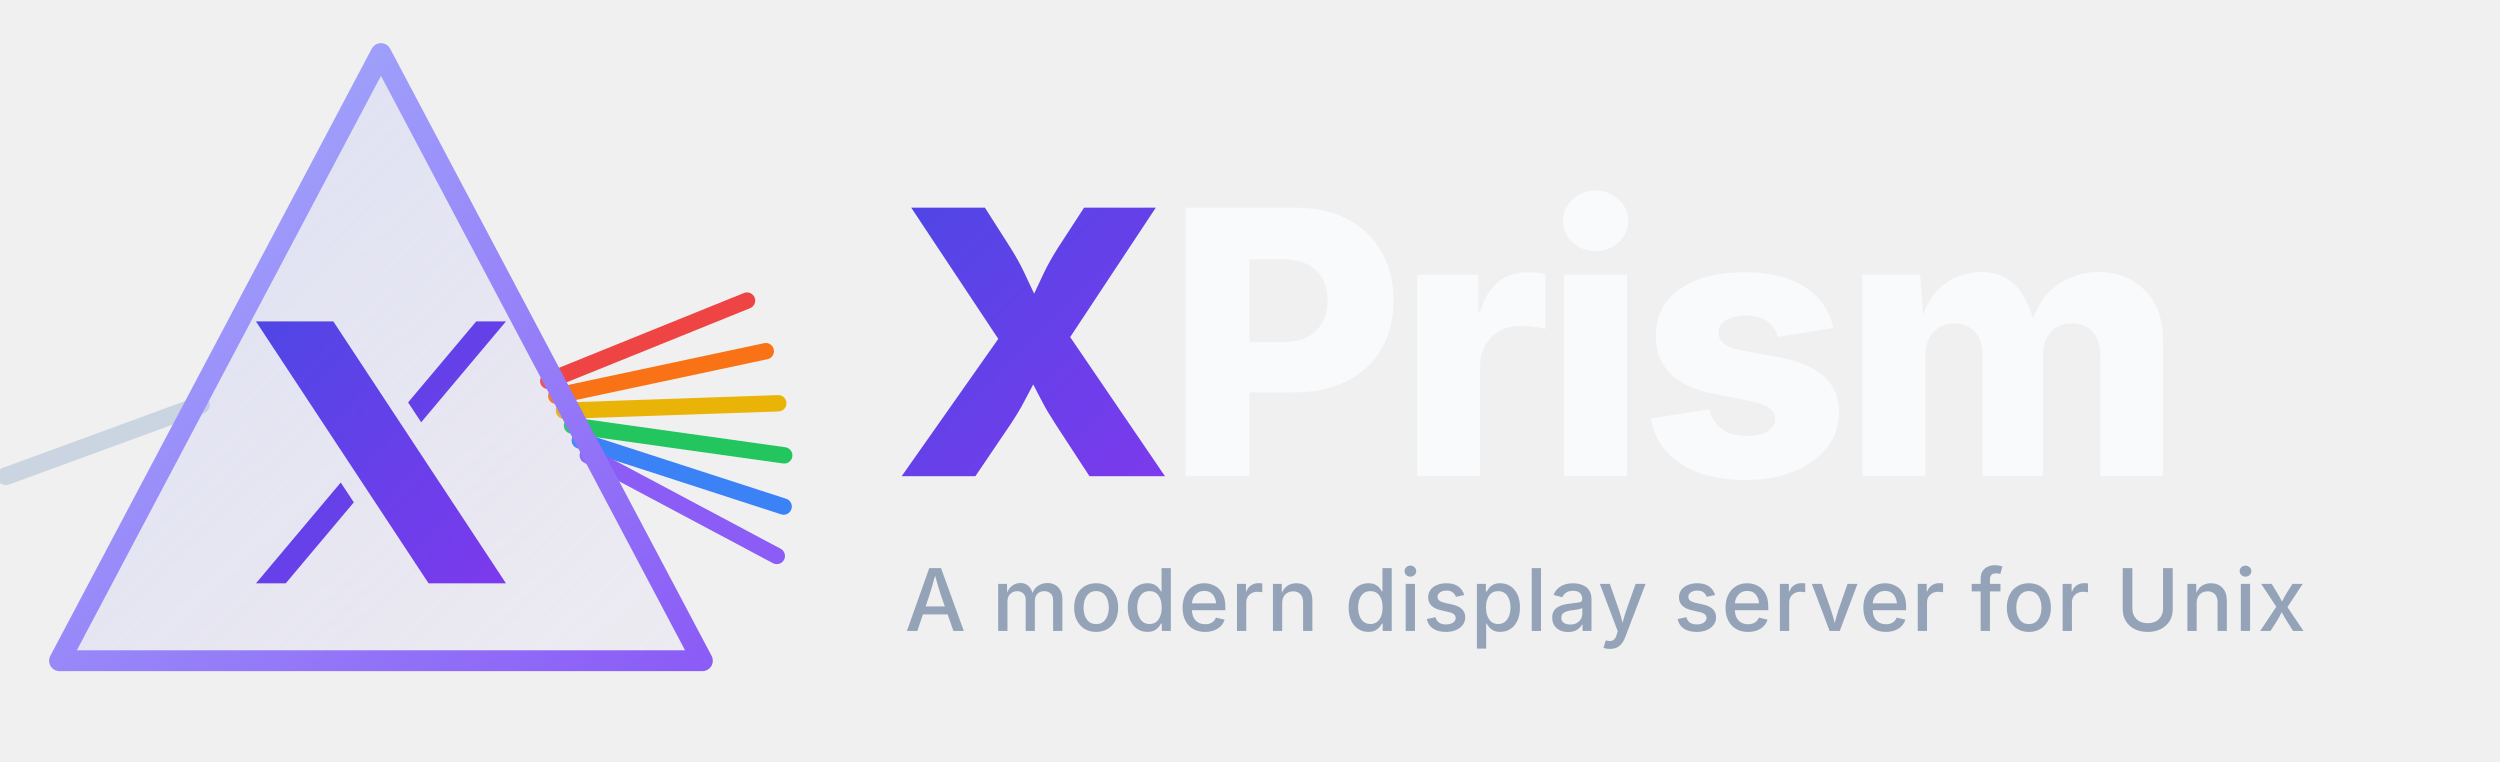
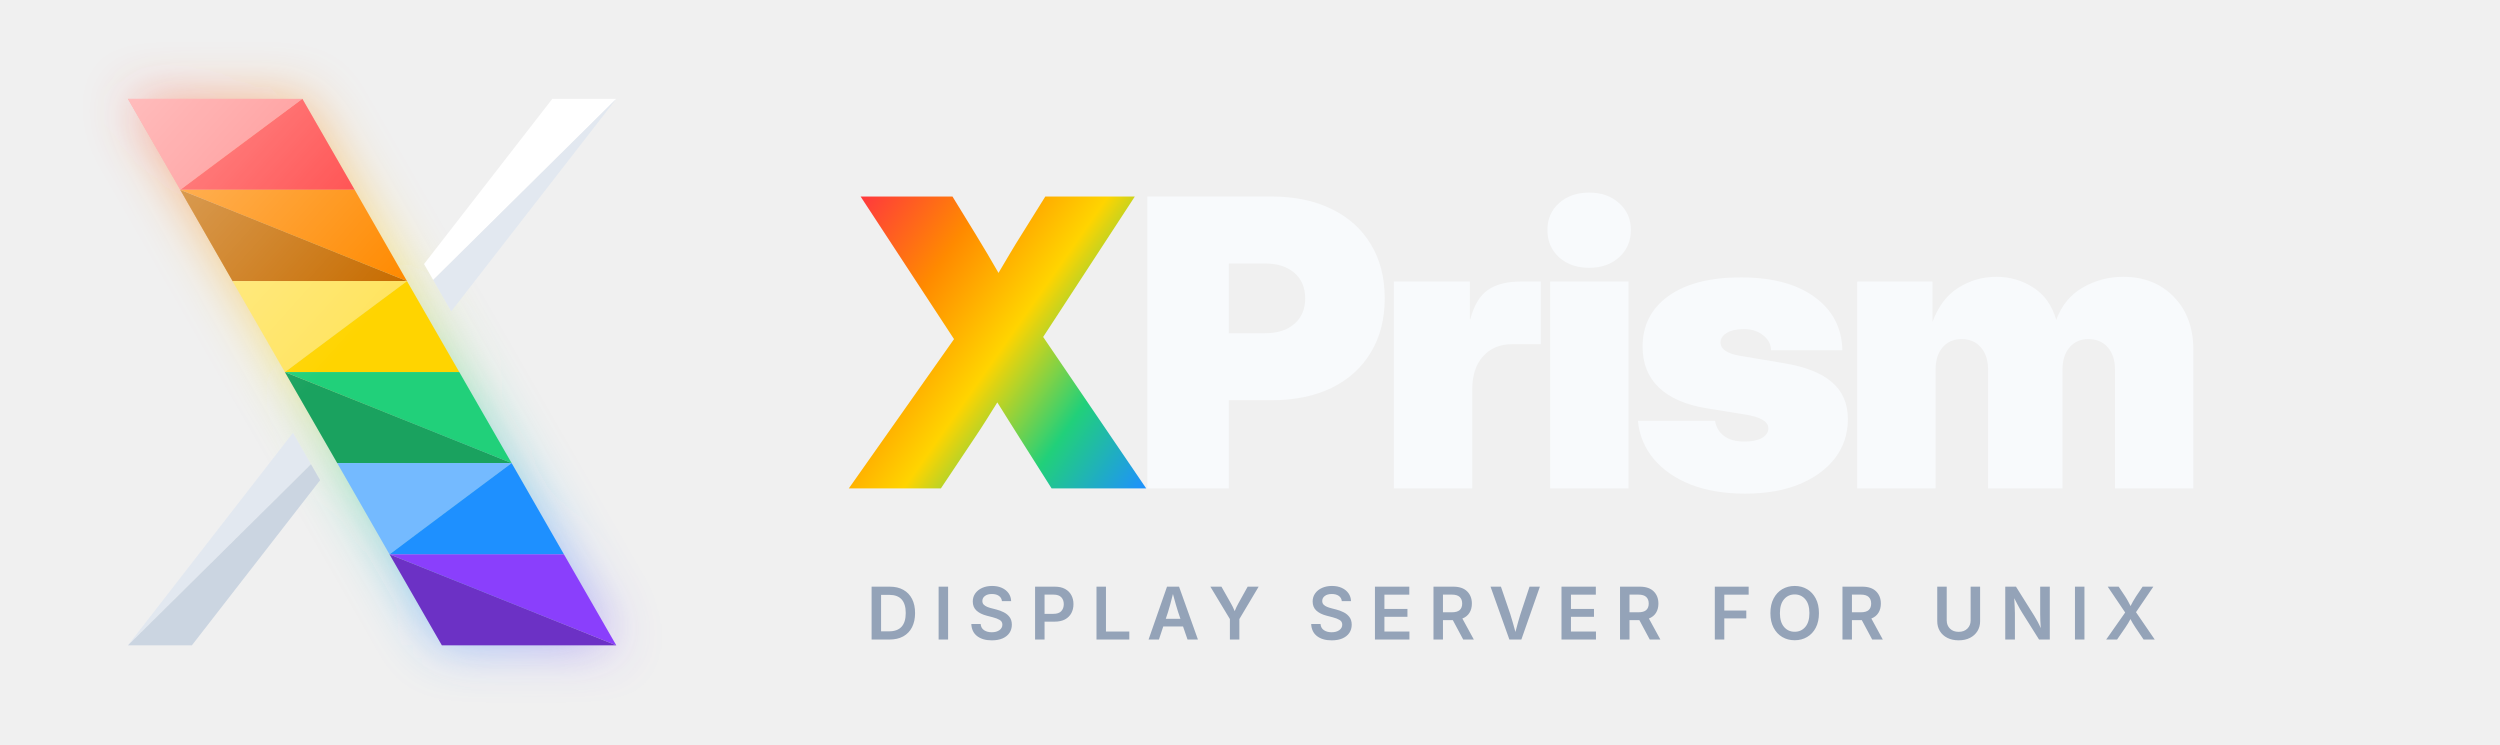
- <svg xmlns="http://www.w3.org/2000/svg" viewBox="0 0 840 256" width="840" height="256" version="1.1" id="svg14">
-   <defs id="defs6">
-     <linearGradient id="glass" x1="0" y1="0" x2="1" y2="1">
-       <stop offset="0" stop-color="#a5b4fc" stop-opacity="0.28" id="stop1" />
-       <stop offset="1" stop-color="#c4b5fd" stop-opacity="0.08" id="stop2" />
+ <svg xmlns="http://www.w3.org/2000/svg" viewBox="0 0 860 256" width="860" height="256" version="1.1" id="svg31">
+   <defs id="defs8">
+     <mask id="cutw">
+       <rect x="-10" y="-10" width="280" height="280" fill="#fff" id="rect1" />
+       <polygon points="44.0,34.0 104.0,34.0 212.0,222.0 152.0,222.0" fill="#000" stroke="#000" stroke-width="16" stroke-linejoin="round" id="polygon1" />
+     </mask>
+     <linearGradient id="sheenw" x1="0" y1="0" x2="1" y2="1">
+       <stop offset="0" stop-color="#fff" stop-opacity="0.45" id="stop1" />
+       <stop offset="0.45" stop-color="#fff" stop-opacity="0" id="stop2" />
    </linearGradient>
-     <linearGradient id="edge" x1="0" y1="0" x2="1" y2="1">
-       <stop offset="0" stop-color="#a5b4fc" id="stop3" />
-       <stop offset="1" stop-color="#8b5cf6" id="stop4" />
+     <filter id="gloww" x="-0.129" y="-0.115" width="1.257" height="1.23">
+       <feGaussianBlur stdDeviation="9" id="feGaussianBlur2" />
+     </filter>
+     <linearGradient id="specw" x1="44" y1="34" x2="212" y2="222" gradientUnits="userSpaceOnUse">
+       <stop offset="0.00" stop-color="#ff3b3b" id="stop3" />
+       <stop offset="0.20" stop-color="#ff8a00" id="stop4" />
+       <stop offset="0.40" stop-color="#ffd400" id="stop5" />
+       <stop offset="0.60" stop-color="#21d07a" id="stop6" />
+       <stop offset="0.80" stop-color="#1e90ff" id="stop7" />
+       <stop offset="1.00" stop-color="#8a3ffc" id="stop8" />
    </linearGradient>
-     <linearGradient id="ink" x1="0" y1="0" x2="1" y2="1">
-       <stop offset="0" stop-color="#4f46e5" id="stop5" />
-       <stop offset="1" stop-color="#7c3aed" id="stop6" />
+   </defs>
+   <polygon points="44.0,34.0 104.0,34.0 212.0,222.0 152.0,222.0" fill="url(#specw)" opacity="0.45" filter="url(#gloww)" id="polygon8" />
+   <g mask="url(#cutw)" id="g12">
+     <polygon points="190.0,34.0 212.0,34.0 117.0,128.0" fill="#ffffff" id="polygon9" />
+     <polygon points="212.0,34.0 139.0,128.0 117.0,128.0" fill="#e2e8f0" id="polygon10" />
+     <polygon points="117.0,128.0 139.0,128.0 44.0,222.0" fill="#e2e8f0" id="polygon11" />
+     <polygon points="139.0,128.0 66.0,222.0 44.0,222.0" fill="#cbd5e1" id="polygon12" />
+   </g>
+   <g id="g24">
+     <polygon points="44.0,34.0 104.0,34.0 62.0,65.3" fill="#ff8585" id="polygon13" />
+     <polygon points="104.0,34.0 122.0,65.3 62.0,65.3" fill="#ff3b3b" id="polygon14" />
+     <polygon points="62.0,65.3 122.0,65.3 140.0,96.7" fill="#ff8a00" id="polygon15" />
+     <polygon points="62.0,65.3 140.0,96.7 80.0,96.7" fill="#c76c00" id="polygon16" />
+     <polygon points="80.0,96.7 140.0,96.7 98.0,128.0" fill="#ffe461" id="polygon17" />
+     <polygon points="140.0,96.7 158.0,128.0 98.0,128.0" fill="#ffd400" id="polygon18" />
+     <polygon points="98.0,128.0 158.0,128.0 176.0,159.3" fill="#21d07a" id="polygon19" />
+     <polygon points="98.0,128.0 176.0,159.3 116.0,159.3" fill="#1aa25f" id="polygon20" />
+     <polygon points="116.0,159.3 176.0,159.3 134.0,190.7" fill="#74baff" id="polygon21" />
+     <polygon points="176.0,159.3 194.0,190.7 134.0,190.7" fill="#1e90ff" id="polygon22" />
+     <polygon points="134.0,190.7 194.0,190.7 212.0,222.0" fill="#8a3ffc" id="polygon23" />
+     <polygon points="134.0,190.7 212.0,222.0 152.0,222.0" fill="#6c31c5" id="polygon24" />
+   </g>
+   <polygon points="44.0,34.0 104.0,34.0 212.0,222.0 152.0,222.0" fill="url(#sheenw)" id="polygon25" />
+   <defs id="defs30">
+     <linearGradient id="wm" x1="296" y1="70" x2="436" y2="168" gradientUnits="userSpaceOnUse">
+       <stop offset="0.00" stop-color="#ff3b3b" id="stop25" />
+       <stop offset="0.20" stop-color="#ff8a00" id="stop26" />
+       <stop offset="0.40" stop-color="#ffd400" id="stop27" />
+       <stop offset="0.60" stop-color="#21d07a" id="stop28" />
+       <stop offset="0.80" stop-color="#1e90ff" id="stop29" />
+       <stop offset="1.00" stop-color="#8a3ffc" id="stop30" />
    </linearGradient>
-     <mask id="cut">
-       <rect width="264" height="256" fill="#fff" id="rect6" />
-       <polygon points="86,108 112,108 170,196 144,196" fill="#000" stroke="#000" stroke-width="12" stroke-linejoin="round" id="polygon6" />
-     </mask>
  </defs>
-   <line x1="2" y1="160" x2="67.5" y2="136" stroke="#cbd5e1" stroke-width="6" stroke-linecap="round" id="line6" />
-   <g stroke-linecap="round" stroke-width="5.5" id="g12">
-     <line x1="184.2" y1="128.0" x2="251.0" y2="101.0" stroke="#ef4444" id="line7" />
-     <line x1="186.9" y1="133.0" x2="257.3" y2="118.0" stroke="#f97316" id="line8" />
-     <line x1="189.5" y1="138.0" x2="261.5" y2="135.5" stroke="#eab308" id="line9" />
-     <line x1="192.2" y1="143.0" x2="263.5" y2="153.0" stroke="#22c55e" id="line10" />
-     <line x1="194.8" y1="148.0" x2="263.3" y2="170.2" stroke="#3b82f6" id="line11" />
-     <line x1="197.5" y1="153.0" x2="261.0" y2="186.8" stroke="#8b5cf6" id="line12" />
+   <g id="text30" style="font-weight:900;font-size:138px;font-family:'Inter Display';letter-spacing:-5;fill:#f8fafc" aria-label="XPrism">
+     <path style="fill:url(#wm)" d="m 292,168 36.185,-51.346 -32.142,-49.055 h 31.603 l 8.019,13.072 q 2.021,3.302 3.976,6.604 1.954,3.302 3.841,6.604 1.954,-3.302 3.908,-6.604 1.954,-3.302 4.043,-6.604 l 8.153,-13.072 h 30.794 L 358.844,115.913 394.287,168 h -32.546 L 350.825,150.75 q -1.954,-3.1 -3.908,-6.199 -1.887,-3.1 -3.841,-6.132 -1.887,3.032 -3.841,6.132 -1.954,3.1 -4.043,6.199 L 323.67,168 Z" id="path31" />
+     <path d="M 394.678,168 V 67.6 h 42.653 q 11.994,0 20.754,4.312 8.76,4.245 13.477,12.129 4.784,7.816 4.784,18.598 0,10.714 -4.784,18.598 -4.717,7.884 -13.477,12.196 -8.76,4.245 -20.754,4.245 H 422.709 V 168 Z m 28.031,-53.367 h 12.533 q 6.334,0 10.04,-3.234 3.706,-3.234 3.706,-8.76 0,-5.525 -3.706,-8.76 -3.706,-3.234 -10.04,-3.234 H 422.709 Z M 479.499,168 V 96.844 h 26.145 v 12.938 h 0.135 q 1.954,-7.21 6.064,-10.04 4.11,-2.897 11.455,-2.897 h 6.738 v 21.562 h -9.838 q -6.334,0 -10.04,4.178 -3.706,4.178 -3.706,11.32 V 168 Z m 53.758,0 V 96.844 h 26.953 V 168 Z m 13.409,-75.873 q -6.334,0 -10.377,-3.639 -3.976,-3.639 -3.976,-9.366 0,-5.66 3.976,-9.231 4.043,-3.639 10.377,-3.639 6.334,0 10.31,3.639 4.043,3.571 4.043,9.231 0,5.728 -4.043,9.366 Q 553,92.127 546.666,92.127 Z m 53.69,77.692 q -10.579,0 -18.665,-3.1 -8.019,-3.167 -12.803,-8.827 -4.717,-5.66 -5.458,-13.14 h 26.549 q 0.472,3.167 3.032,5.188 2.628,1.954 6.94,1.954 3.976,0 6.132,-1.213 2.224,-1.28 2.224,-3.369 0,-3.437 -7.951,-4.717 l -13.342,-2.156 q -10.714,-1.752 -16.374,-7.143 -5.593,-5.391 -5.593,-14.016 0,-11.051 8.895,-17.452 8.962,-6.401 24.932,-6.401 16.105,0 25.336,6.738 9.299,6.738 9.568,18.328 h -24.527 q -0.067,-3.1 -2.763,-5.188 -2.628,-2.089 -6.536,-2.089 -3.908,0 -5.997,1.348 -2.089,1.28 -2.089,3.234 0,3.437 6.604,4.582 l 15.229,2.561 q 11.253,1.887 16.576,6.604 5.391,4.649 5.391,12.668 0,7.547 -4.38,13.342 -4.38,5.728 -12.331,9.029 -7.951,3.234 -18.598,3.234 z M 638.886,168 V 96.844 h 25.875 v 13.948 q 2.965,-8.086 8.895,-11.792 5.997,-3.773 13.072,-3.773 7.075,0 12.735,3.706 5.728,3.639 7.884,11.118 2.695,-7.412 9.097,-11.118 6.401,-3.706 13.948,-3.706 10.714,0 17.385,6.873 6.738,6.873 6.738,18.328 V 168 h -26.953 v -40.834 q 0,-4.852 -2.493,-7.682 -2.493,-2.83 -6.671,-2.83 -4.043,0 -6.469,2.83 -2.426,2.83 -2.426,7.682 V 168 h -25.605 v -40.834 q 0,-4.852 -2.493,-7.682 -2.426,-2.83 -6.604,-2.83 -4.11,0 -6.536,2.83 -2.426,2.83 -2.426,7.682 V 168 Z" id="path32" />
  </g>
-   <path d="M128 18 L236 222 L20 222 Z" fill="url(#glass)" stroke="url(#edge)" stroke-width="7" stroke-linejoin="round" id="path12" />
-   <polygon points="160,108 170,108 96,196 86,196" fill="url(#ink)" mask="url(#cut)" id="polygon12" />
-   <polygon points="86,108 112,108 170,196 144,196" fill="url(#ink)" id="polygon13" />
-   <g id="text13" style="font-weight:800;font-size:124px;font-family:Inter;letter-spacing:-3;fill:#f8fafc" aria-label="XPrism">
-     <path style="fill:url(#ink)" d="m 302.967,160 32.453,-46.137 -29.244,-44.078 h 24.764 l 8.598,13.502 q 2.785,4.42 4.541,8.174 1.816,3.754 3.391,7.205 1.574,-3.451 3.391,-7.205 1.816,-3.754 4.602,-8.174 l 8.779,-13.502 h 24.098 L 359.578,113.258 391.426,160 h -25.369 l -11.262,-17.256 q -3.027,-4.662 -4.541,-7.629 -1.514,-2.967 -3.088,-5.934 -1.574,2.906 -3.148,5.934 -1.514,2.967 -4.602,7.629 L 327.73,160 Z" id="path14" />
-     <path d="M 398.416,160 V 69.785 h 36.934 q 10.172,0 17.559,3.936 7.387,3.936 11.322,10.959 3.996,7.023 3.996,16.287 0,9.324 -4.057,16.287 -4.057,6.902 -11.564,10.777 -7.508,3.814 -17.861,3.814 H 419.789 V 160 Z m 21.373,-45.047 h 11.08 q 7.508,0 11.322,-3.814 3.875,-3.875 3.875,-10.172 0,-6.357 -3.875,-10.111 -3.875,-3.754 -11.383,-3.754 H 419.789 Z M 476.186,160 V 92.309 h 20.525 v 12.352 h 0.727 q 1.816,-6.66 5.994,-9.93 4.238,-3.27 9.809,-3.27 3.088,0 5.994,0.727 v 18.406 q -1.514,-0.545 -3.996,-0.787 -2.422,-0.303 -4.359,-0.303 -5.873,0 -9.748,3.754 -3.814,3.754 -3.814,9.809 V 160 Z m 49.373,0 V 92.309 h 21.131 V 160 Z m 10.535,-75.623 q -4.48,0 -7.689,-2.967 -3.209,-2.967 -3.209,-7.205 0,-4.238 3.209,-7.205 3.209,-2.967 7.689,-2.967 4.541,0 7.75,2.967 3.209,2.967 3.209,7.205 0,4.238 -3.209,7.205 -3.209,2.967 -7.75,2.967 z m 50.1,76.895 q -13.018,0 -21.434,-5.449 -8.355,-5.51 -10.111,-15.197 l 19.617,-3.088 q 1.271,4.42 4.299,6.66 3.027,2.24 8.416,2.24 4.42,0 6.963,-1.514 2.543,-1.574 2.543,-4.117 0,-4.42 -8.295,-6.055 l -11.807,-2.301 q -20.041,-3.814 -20.041,-19.496 0,-10.111 8.053,-15.803 8.113,-5.691 21.736,-5.691 12.715,0 20.404,5.025 7.689,5.025 9.445,13.744 l -18.648,2.967 q -2.059,-7.205 -10.838,-7.205 -3.814,0 -6.479,1.574 -2.604,1.514 -2.604,4.117 0,2.059 1.635,3.633 1.635,1.514 5.994,2.361 L 598,120.1 q 19.92,3.754 19.92,18.285 0,6.963 -4.117,12.109 -4.057,5.146 -11.201,7.992 -7.145,2.785 -16.408,2.785 z M 625.758,160 V 92.309 h 19.436 L 646.162,105.75 q 2.785,-7.629 8.053,-10.959 5.328,-3.391 11.443,-3.391 6.418,0 10.656,3.693 4.299,3.693 6.781,11.988 3.088,-8.355 9.082,-11.988 6.055,-3.693 12.896,-3.693 9.506,0 15.561,6.115 6.115,6.115 6.115,16.832 V 160 h -21.07 v -40.869 q 0,-5.146 -2.725,-7.811 -2.664,-2.664 -6.842,-2.664 -4.48,0 -7.084,2.967 -2.604,2.906 -2.604,7.75 V 160 h -20.283 v -41.172 q 0,-4.662 -2.664,-7.387 -2.604,-2.785 -6.781,-2.785 -4.299,0 -7.084,2.906 -2.725,2.906 -2.725,8.234 V 160 Z" id="path15" />
-   </g>
-   <path d="m 304.722,212 7.505,-21.099 h 3.965 L 323.838,212 h -3.498 l -1.94,-5.565 h -8.298 L 308.22,212 Z m 6.301,-8.255 h 6.429 l -1.218,-3.483 q -0.425,-1.26 -0.92,-2.917 -0.496,-1.671 -1.119,-3.908 -0.623,2.266 -1.119,3.951 -0.481,1.671 -0.878,2.875 z M 335.388,212 v -15.831 h 2.959 l 0.071,2.959 q 0.609,-1.643 1.827,-2.436 1.218,-0.793 2.634,-0.793 1.543,0 2.563,0.878 1.02,0.878 1.487,2.45 0.595,-1.6 1.954,-2.464 1.374,-0.864 3.059,-0.864 1.402,0 2.535,0.609 1.133,0.609 1.798,1.812 0.68,1.204 0.68,3.002 V 212 h -3.115 v -10.365 q 0,-1.586 -0.892,-2.294 -0.878,-0.708 -2.082,-0.708 -1.473,0 -2.322,0.906 -0.835,0.906 -0.835,2.322 V 212 h -3.073 v -10.563 q 0,-1.274 -0.821,-2.039 -0.807,-0.765 -2.067,-0.765 -1.303,0 -2.28,0.906 -0.963,0.892 -0.963,2.62 V 212 Z m 32.913,0.326 q -2.223,0 -3.894,-1.02 -1.657,-1.02 -2.577,-2.846 -0.92,-1.841 -0.92,-4.291 0,-2.464 0.92,-4.305 0.92,-1.855 2.577,-2.875 1.671,-1.02 3.894,-1.02 2.237,0 3.894,1.02 1.671,1.02 2.591,2.875 0.92,1.841 0.92,4.305 0,2.45 -0.92,4.291 -0.92,1.827 -2.591,2.846 -1.657,1.02 -3.894,1.02 z m 0,-2.634 q 1.444,0 2.379,-0.75 0.949,-0.765 1.402,-2.011 0.467,-1.26 0.467,-2.761 0,-1.515 -0.467,-2.775 -0.453,-1.274 -1.402,-2.025 -0.935,-0.765 -2.379,-0.765 -1.43,0 -2.365,0.765 -0.935,0.75 -1.402,2.025 -0.453,1.26 -0.453,2.775 0,1.501 0.453,2.761 0.467,1.246 1.402,2.011 0.935,0.75 2.365,0.75 z m 17.251,2.62 q -1.926,0 -3.427,-0.977 -1.487,-0.977 -2.351,-2.818 -0.85,-1.841 -0.85,-4.39 0,-2.577 0.864,-4.404 0.864,-1.827 2.351,-2.79 1.501,-0.963 3.413,-0.963 1.473,0 2.379,0.496 0.906,0.481 1.402,1.147 0.51,0.651 0.779,1.133 h 0.17 v -7.845 h 3.115 V 212 h -3.03 v -2.478 h -0.255 q -0.283,0.51 -0.807,1.161 -0.51,0.651 -1.416,1.147 -0.906,0.481 -2.336,0.481 z m 0.68,-2.648 q 1.982,0 3.044,-1.543 1.062,-1.543 1.062,-4.021 0,-2.464 -1.048,-3.965 -1.048,-1.515 -3.059,-1.515 -1.374,0 -2.294,0.722 -0.906,0.722 -1.374,1.968 -0.453,1.232 -0.453,2.79 0,1.572 0.467,2.832 0.467,1.26 1.388,1.997 0.92,0.736 2.266,0.736 z m 18.682,2.662 q -2.336,0 -4.036,-1.005 -1.699,-1.005 -2.62,-2.832 -0.906,-1.827 -0.906,-4.291 0,-2.436 0.892,-4.291 0.906,-1.855 2.549,-2.889 1.643,-1.048 3.852,-1.048 1.798,0 3.413,0.807 1.628,0.793 2.634,2.549 1.02,1.742 1.02,4.602 v 1.104 h -11.229 q 0.085,2.294 1.303,3.512 1.218,1.204 3.158,1.204 1.303,0 2.237,-0.566 0.949,-0.566 1.359,-1.671 l 2.931,0.694 q -0.566,1.855 -2.294,2.988 -1.728,1.133 -4.262,1.133 z m -4.418,-9.615 h 8.128 q -0.17,-1.869 -1.175,-3.016 -0.991,-1.147 -2.79,-1.147 -1.869,0 -2.959,1.232 -1.076,1.218 -1.204,2.931 z M 415.623,212 v -15.831 h 3.016 v 2.549 h 0.17 q 0.425,-1.289 1.515,-2.025 1.104,-0.75 2.492,-0.75 0.297,0 0.68,0.028 0.396,0.028 0.637,0.057 v 2.974 q -0.17,-0.043 -0.651,-0.099 -0.481,-0.071 -0.977,-0.071 -1.628,0 -2.705,1.005 -1.062,0.991 -1.062,2.549 V 212 Z m 15.198,-9.374 V 212 h -3.115 v -15.831 h 2.974 l 0.014,3.044 q 0.736,-1.671 1.968,-2.45 1.246,-0.793 2.917,-0.793 2.421,0 3.894,1.529 1.487,1.515 1.487,4.446 V 212 h -3.115 v -9.671 q 0,-1.713 -0.892,-2.676 -0.892,-0.963 -2.45,-0.963 -1.586,0 -2.634,1.034 -1.048,1.02 -1.048,2.903 z m 28.952,9.686 q -1.926,0 -3.427,-0.977 -1.487,-0.977 -2.351,-2.818 -0.85,-1.841 -0.85,-4.39 0,-2.577 0.864,-4.404 0.864,-1.827 2.351,-2.79 1.501,-0.963 3.413,-0.963 1.473,0 2.379,0.496 0.906,0.481 1.402,1.147 0.51,0.651 0.779,1.133 h 0.17 v -7.845 h 3.115 V 212 h -3.03 v -2.478 h -0.255 q -0.283,0.51 -0.807,1.161 -0.51,0.651 -1.416,1.147 -0.906,0.481 -2.336,0.481 z m 0.68,-2.648 q 1.982,0 3.044,-1.543 1.062,-1.543 1.062,-4.021 0,-2.464 -1.048,-3.965 -1.048,-1.515 -3.059,-1.515 -1.374,0 -2.294,0.722 -0.906,0.722 -1.374,1.968 -0.453,1.232 -0.453,2.79 0,1.572 0.467,2.832 0.467,1.26 1.388,1.997 0.92,0.736 2.266,0.736 z M 472.309,212 v -15.831 h 3.115 V 212 Z m 1.572,-18.252 q -0.807,0 -1.388,-0.538 -0.566,-0.538 -0.566,-1.303 0,-0.779 0.566,-1.317 0.581,-0.538 1.388,-0.538 0.807,0 1.388,0.538 0.581,0.538 0.581,1.317 0,0.765 -0.581,1.303 -0.581,0.538 -1.388,0.538 z m 11.913,18.578 q -2.577,0 -4.276,-1.104 -1.685,-1.119 -2.11,-3.229 l 2.931,-0.609 q 0.637,2.421 3.483,2.421 1.515,0 2.393,-0.623 0.892,-0.637 0.892,-1.515 0,-1.501 -2.223,-1.997 l -2.662,-0.609 q -4.361,-0.977 -4.361,-4.375 0,-1.416 0.779,-2.478 0.793,-1.062 2.167,-1.643 1.388,-0.595 3.186,-0.595 2.563,0 4.021,1.105 1.458,1.09 1.968,2.846 l -2.79,0.609 q -0.297,-0.835 -1.034,-1.458 -0.736,-0.637 -2.138,-0.637 -1.289,0 -2.152,0.581 -0.864,0.581 -0.864,1.473 0,0.793 0.566,1.289 0.581,0.481 1.883,0.779 l 2.549,0.566 q 4.319,0.977 4.319,4.276 0,1.444 -0.835,2.563 -0.821,1.104 -2.294,1.742 -1.473,0.623 -3.398,0.623 z m 10.44,5.593 v -21.75 h 3.03 v 2.577 h 0.255 q 0.269,-0.481 0.765,-1.133 0.51,-0.666 1.416,-1.147 0.906,-0.496 2.393,-0.496 1.897,0 3.384,0.963 1.501,0.963 2.365,2.79 0.864,1.827 0.864,4.404 0,2.549 -0.85,4.39 -0.85,1.841 -2.351,2.818 -1.487,0.977 -3.413,0.977 -1.444,0 -2.351,-0.481 -0.906,-0.496 -1.43,-1.147 -0.51,-0.651 -0.793,-1.161 h -0.17 v 8.397 z m 7.165,-8.255 q 1.359,0 2.266,-0.736 0.92,-0.736 1.388,-1.997 0.467,-1.26 0.467,-2.832 0,-1.558 -0.467,-2.79 -0.453,-1.246 -1.374,-1.968 -0.906,-0.722 -2.28,-0.722 -2.011,0 -3.059,1.515 -1.048,1.501 -1.048,3.965 0,2.478 1.062,4.021 1.062,1.543 3.044,1.543 z m 14.377,-18.762 V 212 h -3.115 v -21.099 z m 9.124,21.453 q -1.515,0 -2.733,-0.552 -1.204,-0.566 -1.912,-1.643 -0.708,-1.076 -0.708,-2.634 0,-1.345 0.524,-2.209 0.524,-0.878 1.402,-1.374 0.878,-0.51 1.954,-0.765 1.09,-0.255 2.209,-0.382 2.096,-0.241 3.044,-0.411 0.949,-0.184 0.949,-1.02 v -0.085 q 0,-1.317 -0.779,-2.039 -0.765,-0.736 -2.251,-0.736 -1.558,0 -2.45,0.68 -0.892,0.68 -1.218,1.487 l -2.931,-0.765 q 0.538,-1.416 1.543,-2.28 1.005,-0.864 2.294,-1.26 1.303,-0.396 2.719,-0.396 0.949,0 2.025,0.227 1.076,0.227 2.025,0.821 0.949,0.581 1.543,1.671 0.595,1.09 0.595,2.804 V 212 h -3.016 v -2.167 h -0.156 q -0.467,0.935 -1.614,1.728 -1.133,0.793 -3.059,0.793 z m 0.694,-2.506 q 1.26,0 2.167,-0.496 0.906,-0.51 1.388,-1.317 0.496,-0.807 0.496,-1.742 v -2.025 q -0.227,0.227 -0.977,0.396 -0.736,0.156 -1.558,0.269 -0.821,0.113 -1.303,0.17 -1.317,0.184 -2.266,0.722 -0.935,0.524 -0.935,1.742 0,1.133 0.835,1.713 0.85,0.566 2.152,0.566 z m 11.177,7.845 0.765,-2.535 0.354,0.085 q 1.204,0.326 2.039,-0.085 0.85,-0.396 1.289,-1.926 l 0.34,-1.161 -6.018,-15.902 h 3.37 l 3.129,8.992 q 0.354,1.048 0.623,2.067 0.269,1.02 0.524,2.039 0.269,-1.02 0.552,-2.039 0.283,-1.034 0.651,-2.067 l 3.186,-8.992 h 3.342 l -6.882,18.026 q -0.722,1.897 -1.954,2.86 -1.218,0.977 -3.129,0.977 -0.736,0 -1.317,-0.113 -0.566,-0.099 -0.864,-0.227 z m 31.303,-5.367 q -2.577,0 -4.276,-1.104 -1.685,-1.119 -2.11,-3.229 l 2.931,-0.609 q 0.637,2.421 3.483,2.421 1.515,0 2.393,-0.623 0.892,-0.637 0.892,-1.515 0,-1.501 -2.223,-1.997 l -2.662,-0.609 q -4.361,-0.977 -4.361,-4.375 0,-1.416 0.779,-2.478 0.793,-1.062 2.167,-1.643 1.388,-0.595 3.186,-0.595 2.563,0 4.021,1.105 1.458,1.09 1.968,2.846 l -2.79,0.609 q -0.297,-0.835 -1.034,-1.458 -0.736,-0.637 -2.138,-0.637 -1.289,0 -2.152,0.581 -0.864,0.581 -0.864,1.473 0,0.793 0.566,1.289 0.581,0.481 1.883,0.779 l 2.549,0.566 q 4.319,0.977 4.319,4.276 0,1.444 -0.835,2.563 -0.821,1.104 -2.294,1.742 -1.473,0.623 -3.398,0.623 z m 17.266,0 q -2.336,0 -4.036,-1.005 -1.699,-1.005 -2.62,-2.832 -0.906,-1.827 -0.906,-4.291 0,-2.436 0.892,-4.291 0.906,-1.855 2.549,-2.889 1.643,-1.048 3.852,-1.048 1.798,0 3.413,0.807 1.628,0.793 2.634,2.549 1.02,1.742 1.02,4.602 v 1.104 h -11.229 q 0.085,2.294 1.303,3.512 1.218,1.204 3.158,1.204 1.303,0 2.237,-0.566 0.949,-0.566 1.359,-1.671 l 2.931,0.694 q -0.566,1.855 -2.294,2.988 -1.728,1.133 -4.262,1.133 z m -4.418,-9.615 h 8.128 q -0.17,-1.869 -1.175,-3.016 -0.991,-1.147 -2.79,-1.147 -1.869,0 -2.959,1.232 -1.076,1.218 -1.204,2.931 z M 598.048,212 v -15.831 h 3.016 v 2.549 h 0.17 q 0.425,-1.289 1.515,-2.025 1.104,-0.75 2.492,-0.75 0.297,0 0.68,0.028 0.396,0.028 0.637,0.057 v 2.974 q -0.17,-0.043 -0.651,-0.099 -0.481,-0.071 -0.977,-0.071 -1.628,0 -2.705,1.005 -1.062,0.991 -1.062,2.549 V 212 Z m 16.699,0 -5.976,-15.831 h 3.37 l 3.129,8.992 q 0.368,1.048 0.651,2.096 0.283,1.034 0.552,2.082 0.255,-1.034 0.538,-2.082 0.283,-1.048 0.637,-2.096 l 3.129,-8.992 h 3.342 L 618.146,212 Z m 18.908,0.326 q -2.336,0 -4.036,-1.005 -1.699,-1.005 -2.62,-2.832 -0.906,-1.827 -0.906,-4.291 0,-2.436 0.892,-4.291 0.906,-1.855 2.549,-2.889 1.643,-1.048 3.852,-1.048 1.798,0 3.413,0.807 1.628,0.793 2.634,2.549 1.02,1.742 1.02,4.602 v 1.104 h -11.229 q 0.085,2.294 1.303,3.512 1.218,1.204 3.158,1.204 1.303,0 2.237,-0.566 0.949,-0.566 1.359,-1.671 l 2.931,0.694 q -0.566,1.855 -2.294,2.988 -1.728,1.133 -4.262,1.133 z m -4.418,-9.615 h 8.128 q -0.17,-1.869 -1.175,-3.016 -0.991,-1.147 -2.79,-1.147 -1.869,0 -2.959,1.232 -1.076,1.218 -1.204,2.931 z M 644.365,212 v -15.831 h 3.016 v 2.549 h 0.17 q 0.425,-1.289 1.515,-2.025 1.104,-0.75 2.492,-0.75 0.297,0 0.68,0.028 0.396,0.028 0.637,0.057 v 2.974 q -0.17,-0.043 -0.651,-0.099 -0.481,-0.071 -0.977,-0.071 -1.628,0 -2.705,1.005 -1.062,0.991 -1.062,2.549 V 212 Z m 27.791,-15.831 v 2.535 h -3.54 V 212 h -3.115 v -13.296 h -3.002 v -2.535 h 3.002 v -1.812 q 0,-1.473 0.651,-2.464 0.666,-0.991 1.728,-1.487 1.076,-0.496 2.336,-0.496 0.935,0 1.6,0.156 0.68,0.142 1.005,0.269 l -0.722,2.521 q -0.227,-0.057 -0.566,-0.142 -0.34,-0.085 -0.821,-0.085 -1.119,0 -1.614,0.552 -0.481,0.552 -0.481,1.6 v 1.388 z m 9.534,16.157 q -2.223,0 -3.894,-1.02 -1.657,-1.02 -2.577,-2.846 -0.92,-1.841 -0.92,-4.291 0,-2.464 0.92,-4.305 0.92,-1.855 2.577,-2.875 1.671,-1.02 3.894,-1.02 2.237,0 3.894,1.02 1.671,1.02 2.591,2.875 0.92,1.841 0.92,4.305 0,2.45 -0.92,4.291 -0.92,1.827 -2.591,2.846 -1.657,1.02 -3.894,1.02 z m 0,-2.634 q 1.444,0 2.379,-0.75 0.949,-0.765 1.402,-2.011 0.467,-1.26 0.467,-2.761 0,-1.515 -0.467,-2.775 -0.453,-1.274 -1.402,-2.025 -0.935,-0.765 -2.379,-0.765 -1.43,0 -2.365,0.765 -0.935,0.75 -1.402,2.025 -0.453,1.26 -0.453,2.775 0,1.501 0.453,2.761 0.467,1.246 1.402,2.011 0.935,0.75 2.365,0.75 z M 693.051,212 v -15.831 h 3.016 v 2.549 h 0.17 q 0.425,-1.289 1.515,-2.025 1.104,-0.75 2.492,-0.75 0.297,0 0.68,0.028 0.396,0.028 0.637,0.057 v 2.974 q -0.17,-0.043 -0.651,-0.099 -0.481,-0.071 -0.977,-0.071 -1.628,0 -2.705,1.005 -1.062,0.991 -1.062,2.549 V 212 Z m 28.598,0.326 q -2.549,0 -4.446,-0.963 -1.883,-0.977 -2.931,-2.69 -1.034,-1.713 -1.034,-3.922 v -13.849 h 3.229 v 13.58 q 0,2.138 1.388,3.526 1.402,1.388 3.795,1.388 2.379,0 3.752,-1.388 1.388,-1.388 1.388,-3.526 v -13.58 h 3.243 V 204.75 q 0,2.209 -1.048,3.922 -1.048,1.713 -2.931,2.69 -1.883,0.963 -4.404,0.963 z m 16.43,-9.7 V 212 h -3.115 v -15.831 h 2.974 l 0.014,3.044 q 0.736,-1.671 1.968,-2.45 1.246,-0.793 2.917,-0.793 2.421,0 3.894,1.529 1.487,1.515 1.487,4.446 V 212 h -3.115 v -9.671 q 0,-1.713 -0.892,-2.676 -0.892,-0.963 -2.45,-0.963 -1.586,0 -2.634,1.034 -1.048,1.02 -1.048,2.903 z M 752.91,212 v -15.831 h 3.115 V 212 Z m 1.572,-18.252 q -0.807,0 -1.388,-0.538 -0.566,-0.538 -0.566,-1.303 0,-0.779 0.566,-1.317 0.581,-0.538 1.388,-0.538 0.807,0 1.388,0.538 0.581,0.538 0.581,1.317 0,0.765 -0.581,1.303 -0.581,0.538 -1.388,0.538 z M 759.428,212 l 5.409,-8.128 -5.083,-7.703 h 3.512 l 1.784,2.875 q 0.51,0.835 0.92,1.614 0.411,0.765 0.793,1.487 0.382,-0.722 0.765,-1.487 0.396,-0.779 0.92,-1.614 l 1.827,-2.875 h 3.455 l -5.154,7.816 5.395,8.015 h -3.498 l -2.124,-3.37 q -0.496,-0.793 -0.906,-1.529 -0.396,-0.736 -0.779,-1.444 -0.354,0.708 -0.736,1.444 -0.382,0.736 -0.878,1.529 L 762.897,212 Z" id="text14" style="font-weight:500;font-size:29px;font-family:Inter;letter-spacing:0.5;fill:#94a3b8" aria-label="A modern display server for Unix" />
+   <path d="m 305.983,220 h -6.152 v -18.188 h 6.274 q 2.71,0 4.651,1.099 1.953,1.086 2.991,3.125 1.038,2.026 1.038,4.846 0,2.844 -1.05,4.895 -1.038,2.039 -3.015,3.137 Q 308.754,220 305.983,220 Z m -2.893,-2.82 h 2.734 q 5.75,0 5.75,-6.299 0,-6.25 -5.664,-6.25 h -2.82 z m 23.054,-15.369 V 220 h -3.259 v -18.188 z m 15.046,18.469 q -3.174,0 -5.066,-1.465 -1.88,-1.465 -1.99,-4.163 h 3.21 q 0.11,1.44 1.196,2.148 1.086,0.696 2.625,0.696 1.611,0 2.625,-0.72 1.025,-0.732 1.025,-1.904 0,-1.062 -0.903,-1.599 -0.903,-0.549 -2.38,-0.928 l -2.063,-0.537 q -2.283,-0.586 -3.564,-1.77 -1.27,-1.184 -1.27,-3.113 0,-1.611 0.867,-2.808 0.867,-1.208 2.368,-1.88 1.501,-0.671 3.406,-0.671 1.941,0 3.394,0.671 1.465,0.671 2.295,1.855 0.83,1.184 0.867,2.698 h -3.162 q -0.122,-1.16 -1.05,-1.807 -0.916,-0.647 -2.393,-0.647 -1.538,0 -2.417,0.684 -0.879,0.671 -0.879,1.709 0,0.769 0.464,1.257 0.476,0.476 1.184,0.769 0.72,0.293 1.453,0.476 l 1.697,0.439 q 1.343,0.33 2.563,0.952 1.233,0.61 2.002,1.648 0.781,1.038 0.781,2.625 0,1.599 -0.818,2.82 -0.818,1.208 -2.356,1.892 -1.538,0.671 -3.711,0.671 z M 356.066,220 v -18.188 h 6.799 q 2.087,0 3.516,0.781 1.428,0.781 2.161,2.148 0.732,1.355 0.732,3.088 0,1.746 -0.745,3.113 -0.732,1.355 -2.173,2.136 -1.44,0.769 -3.54,0.769 h -3.491 V 220 Z m 3.259,-8.838 h 3.064 q 1.843,0 2.698,-0.94 0.854,-0.94 0.854,-2.393 0,-1.453 -0.854,-2.368 -0.854,-0.916 -2.722,-0.916 h -3.04 z M 377.192,220 v -18.188 h 3.259 v 15.442 h 8.032 V 220 Z m 17.915,0 6.348,-18.188 h 4.138 L 412.087,220 h -3.577 l -1.55,-4.504 h -6.799 L 398.671,220 Z m 5.92,-7.129 h 5.042 l -0.793,-2.319 q -0.403,-1.257 -0.842,-2.783 -0.427,-1.526 -0.94,-3.418 -0.488,1.904 -0.903,3.455 -0.415,1.538 -0.793,2.747 z M 423.081,220 v -7.043 l -6.714,-11.145 h 3.809 l 3.247,5.737 q 0.378,0.671 0.696,1.306 0.317,0.623 0.61,1.379 0.305,-0.781 0.61,-1.404 0.317,-0.635 0.671,-1.282 l 3.186,-5.737 h 3.784 l -6.641,11.145 V 220 Z m 35.024,0.281 q -3.174,0 -5.066,-1.465 -1.88,-1.465 -1.99,-4.163 h 3.21 q 0.11,1.44 1.196,2.148 1.086,0.696 2.625,0.696 1.611,0 2.625,-0.72 1.025,-0.732 1.025,-1.904 0,-1.062 -0.903,-1.599 -0.903,-0.549 -2.38,-0.928 l -2.063,-0.537 q -2.283,-0.586 -3.564,-1.77 -1.27,-1.184 -1.27,-3.113 0,-1.611 0.867,-2.808 0.867,-1.208 2.368,-1.88 1.501,-0.671 3.406,-0.671 1.941,0 3.394,0.671 1.465,0.671 2.295,1.855 0.83,1.184 0.867,2.698 h -3.162 q -0.122,-1.16 -1.05,-1.807 -0.916,-0.647 -2.393,-0.647 -1.538,0 -2.417,0.684 -0.879,0.671 -0.879,1.709 0,0.769 0.464,1.257 0.476,0.476 1.184,0.769 0.72,0.293 1.453,0.476 l 1.697,0.439 q 1.343,0.33 2.563,0.952 1.233,0.61 2.002,1.648 0.781,1.038 0.781,2.625 0,1.599 -0.818,2.82 -0.818,1.208 -2.356,1.892 -1.538,0.671 -3.711,0.671 z M 472.98,220 v -18.188 h 11.816 v 2.747 h -8.557 v 4.907 h 7.922 v 2.71 h -7.922 v 5.078 h 8.606 V 220 Z m 20.137,0 v -18.188 h 6.799 q 3.137,0 4.773,1.611 1.636,1.611 1.636,4.211 0,1.843 -0.83,3.174 -0.83,1.331 -2.441,1.965 L 506.997,220 h -3.65 l -3.577,-6.677 h -3.394 V 220 Z m 3.259,-9.375 h 3.064 q 1.843,0 2.698,-0.769 0.855,-0.781 0.855,-2.222 0,-1.465 -0.855,-2.271 -0.854,-0.818 -2.722,-0.818 h -3.04 z m 22.847,9.375 -6.482,-18.188 h 3.577 l 3.223,9.448 q 0.391,1.208 0.818,2.734 0.439,1.526 0.952,3.406 0.964,-3.735 1.721,-6.14 l 3.125,-9.448 h 3.564 L 523.349,220 Z m 17.927,0 v -18.188 h 11.816 v 2.747 h -8.557 v 4.907 h 7.922 v 2.71 h -7.922 v 5.078 h 8.606 V 220 Z m 20.137,0 v -18.188 h 6.799 q 3.137,0 4.773,1.611 1.636,1.611 1.636,4.211 0,1.843 -0.83,3.174 -0.83,1.331 -2.441,1.965 L 571.167,220 h -3.65 l -3.577,-6.677 h -3.394 V 220 Z m 3.259,-9.375 h 3.064 q 1.843,0 2.698,-0.769 0.854,-0.781 0.854,-2.222 0,-1.465 -0.854,-2.271 -0.855,-0.818 -2.722,-0.818 h -3.04 z M 589.895,220 v -18.188 h 11.646 v 2.747 h -8.386 v 5.457 h 7.568 v 2.71 h -7.568 V 220 Z m 27.485,0.244 q -2.393,0 -4.285,-1.111 -1.88,-1.111 -2.979,-3.198 -1.099,-2.087 -1.099,-5.017 0,-2.942 1.099,-5.029 1.099,-2.1 2.979,-3.21 1.892,-1.111 4.285,-1.111 2.38,0 4.26,1.111 1.892,1.111 2.979,3.21 1.099,2.087 1.099,5.029 0,2.942 -1.099,5.029 -1.086,2.075 -2.979,3.186 -1.88,1.111 -4.26,1.111 z m 0,-2.917 q 2.222,0 3.638,-1.648 1.416,-1.648 1.416,-4.761 0,-3.125 -1.416,-4.773 -1.416,-1.66 -3.638,-1.66 -2.234,0 -3.662,1.66 -1.428,1.648 -1.428,4.773 0,3.101 1.428,4.761 1.428,1.648 3.662,1.648 z M 633.806,220 v -18.188 h 6.799 q 3.137,0 4.773,1.611 1.636,1.611 1.636,4.211 0,1.843 -0.83,3.174 -0.83,1.331 -2.441,1.965 L 647.685,220 h -3.65 l -3.577,-6.677 h -3.394 V 220 Z m 3.259,-9.375 h 3.064 q 1.843,0 2.698,-0.769 0.854,-0.781 0.854,-2.222 0,-1.465 -0.854,-2.271 -0.854,-0.818 -2.722,-0.818 h -3.04 z m 36.721,9.644 q -2.222,0 -3.882,-0.83 -1.66,-0.842 -2.576,-2.319 -0.916,-1.489 -0.916,-3.43 v -11.877 h 3.259 v 11.609 q 0,1.709 1.111,2.82 1.123,1.111 3.003,1.111 1.88,0 2.991,-1.111 1.123,-1.111 1.123,-2.82 v -11.609 h 3.259 v 11.877 q 0,1.941 -0.928,3.43 -0.916,1.477 -2.576,2.319 -1.66,0.83 -3.87,0.83 z M 689.809,220 v -18.188 h 3.687 l 6.287,10.022 q 0.488,0.781 1.062,1.831 0.574,1.038 1.172,2.405 -0.098,-1.318 -0.146,-2.6 -0.049,-1.282 -0.049,-2.112 v -9.546 h 3.308 V 220 h -3.699 l -5.676,-9.021 q -0.476,-0.757 -0.903,-1.501 -0.415,-0.745 -0.879,-1.624 -0.464,-0.879 -1.074,-2.063 0.085,1.685 0.159,3.052 0.073,1.367 0.073,2.124 V 220 Z m 27.241,-18.188 V 220 h -3.259 V 201.812 Z M 724.528,220 l 6.531,-9.302 -6.006,-8.887 h 3.772 l 2.209,3.32 q 0.684,1.05 1.074,1.807 0.403,0.745 0.806,1.538 0.403,-0.781 0.806,-1.538 0.403,-0.757 1.099,-1.807 l 2.246,-3.32 h 3.687 l -5.969,8.777 6.445,9.412 h -3.833 l -2.759,-4.077 q -0.647,-0.977 -1.013,-1.599 -0.354,-0.635 -0.745,-1.367 -0.391,0.72 -0.757,1.355 -0.366,0.635 -1.038,1.611 L 728.276,220 Z" id="text31" style="font-weight:600;font-size:25px;font-family:Inter;letter-spacing:5;fill:#94a3b8" aria-label="DISPLAY SERVER FOR UNIX" />
</svg>
